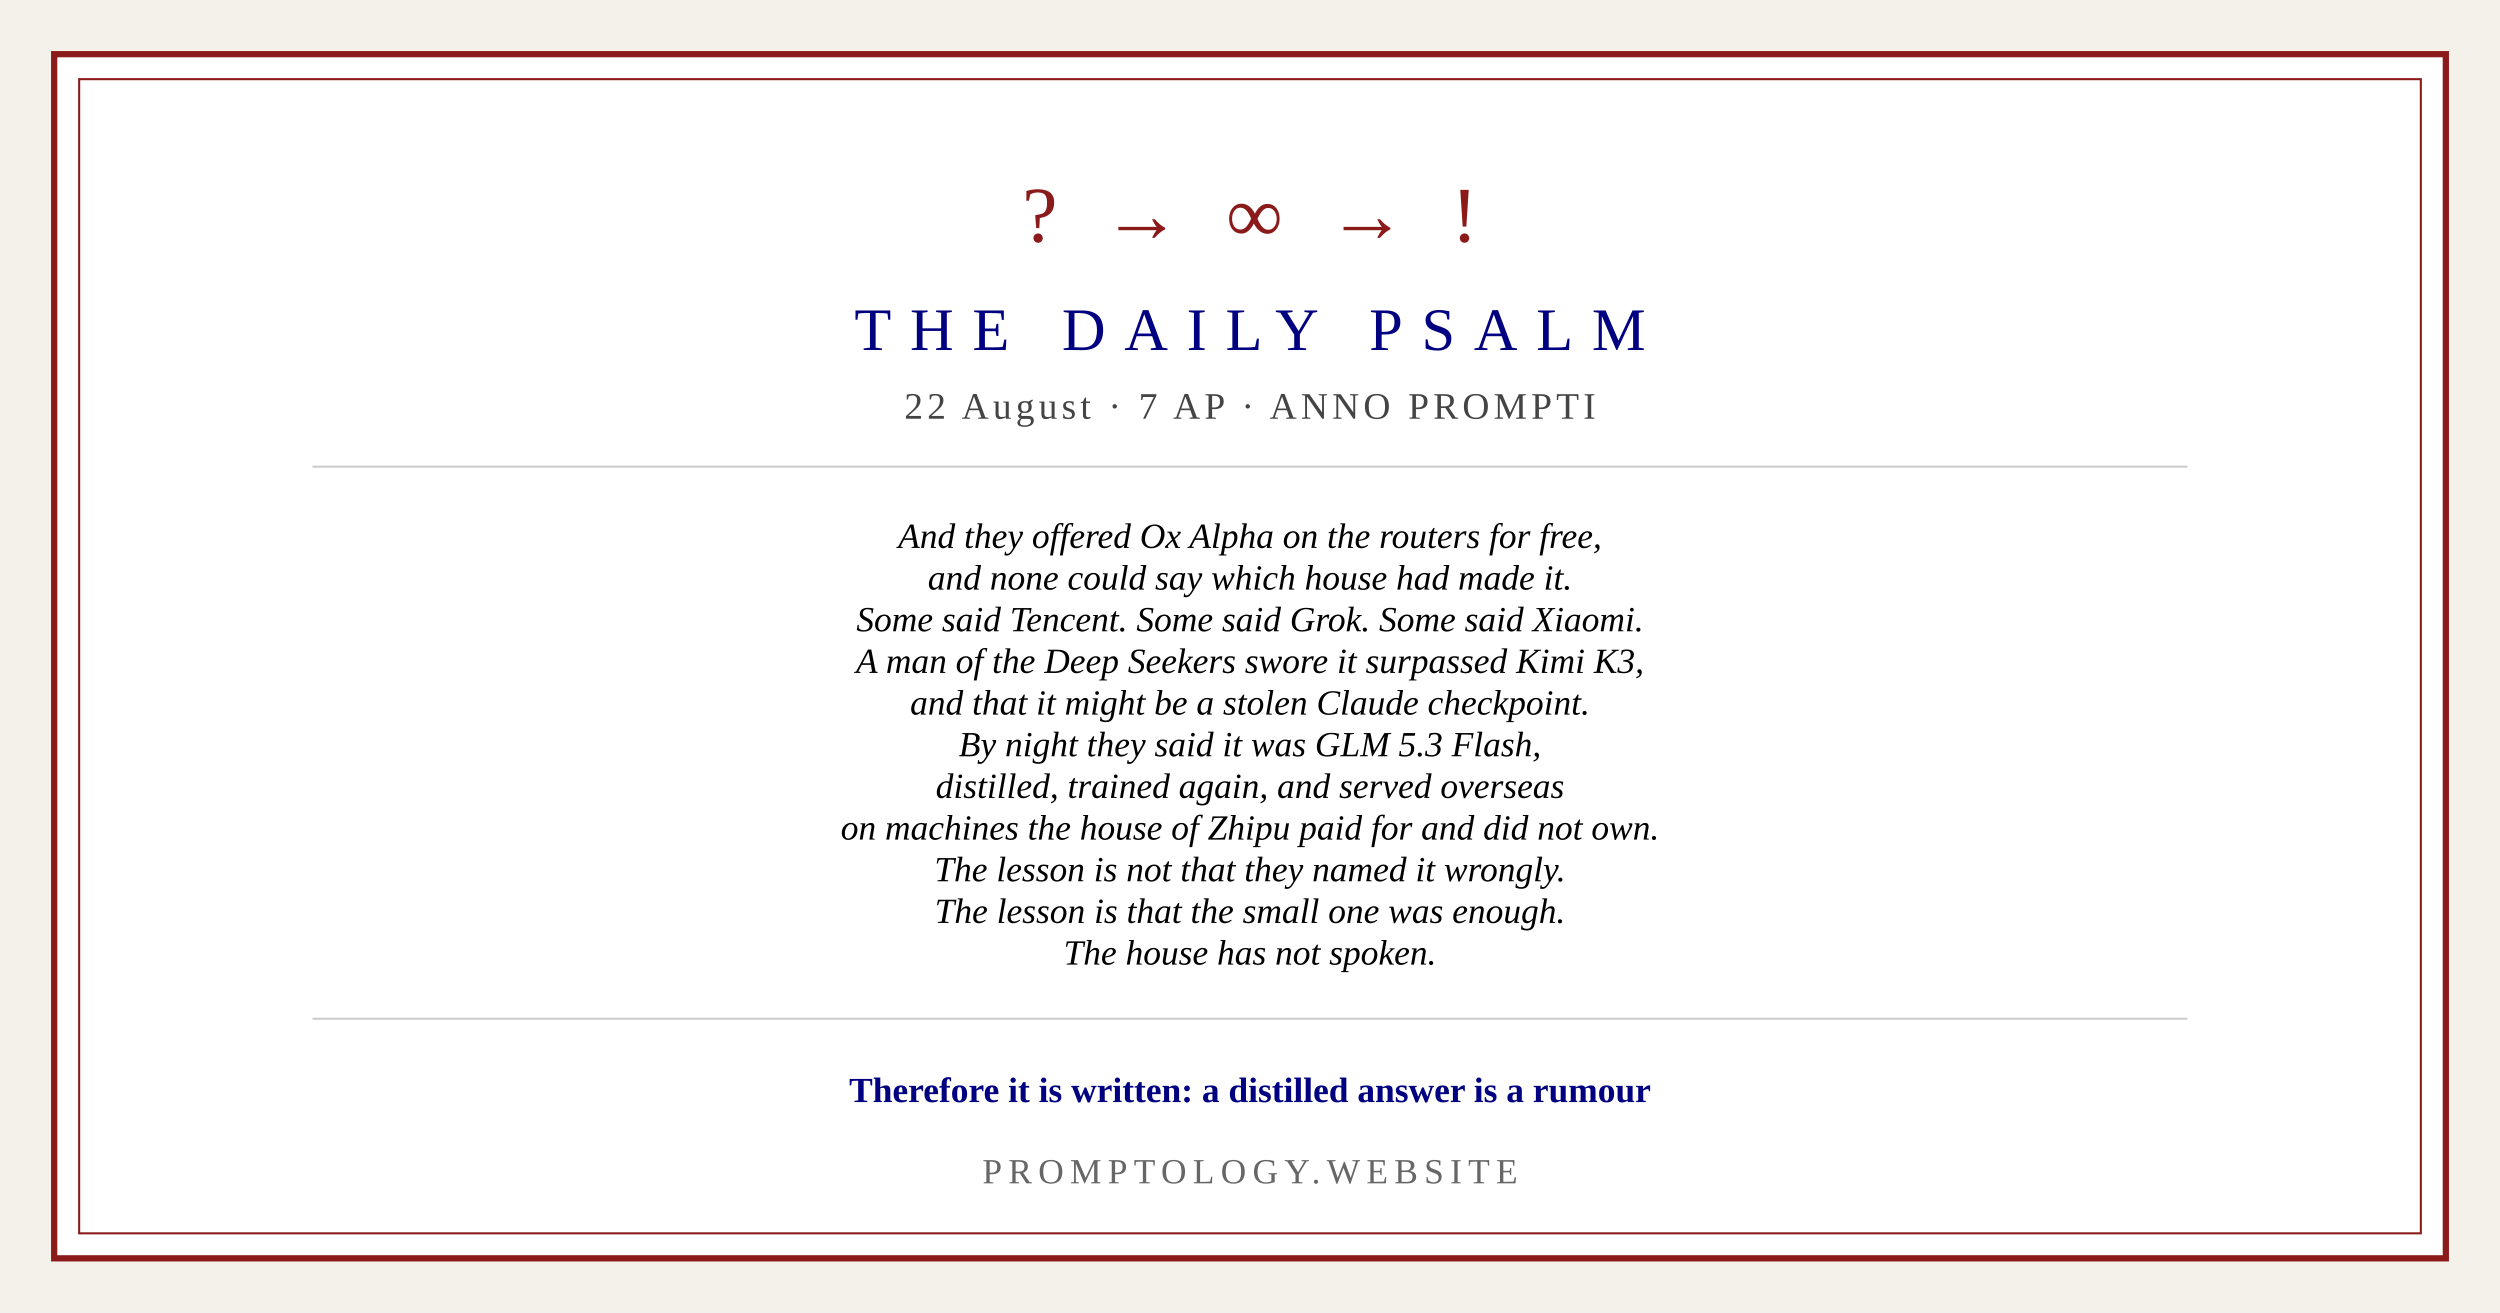
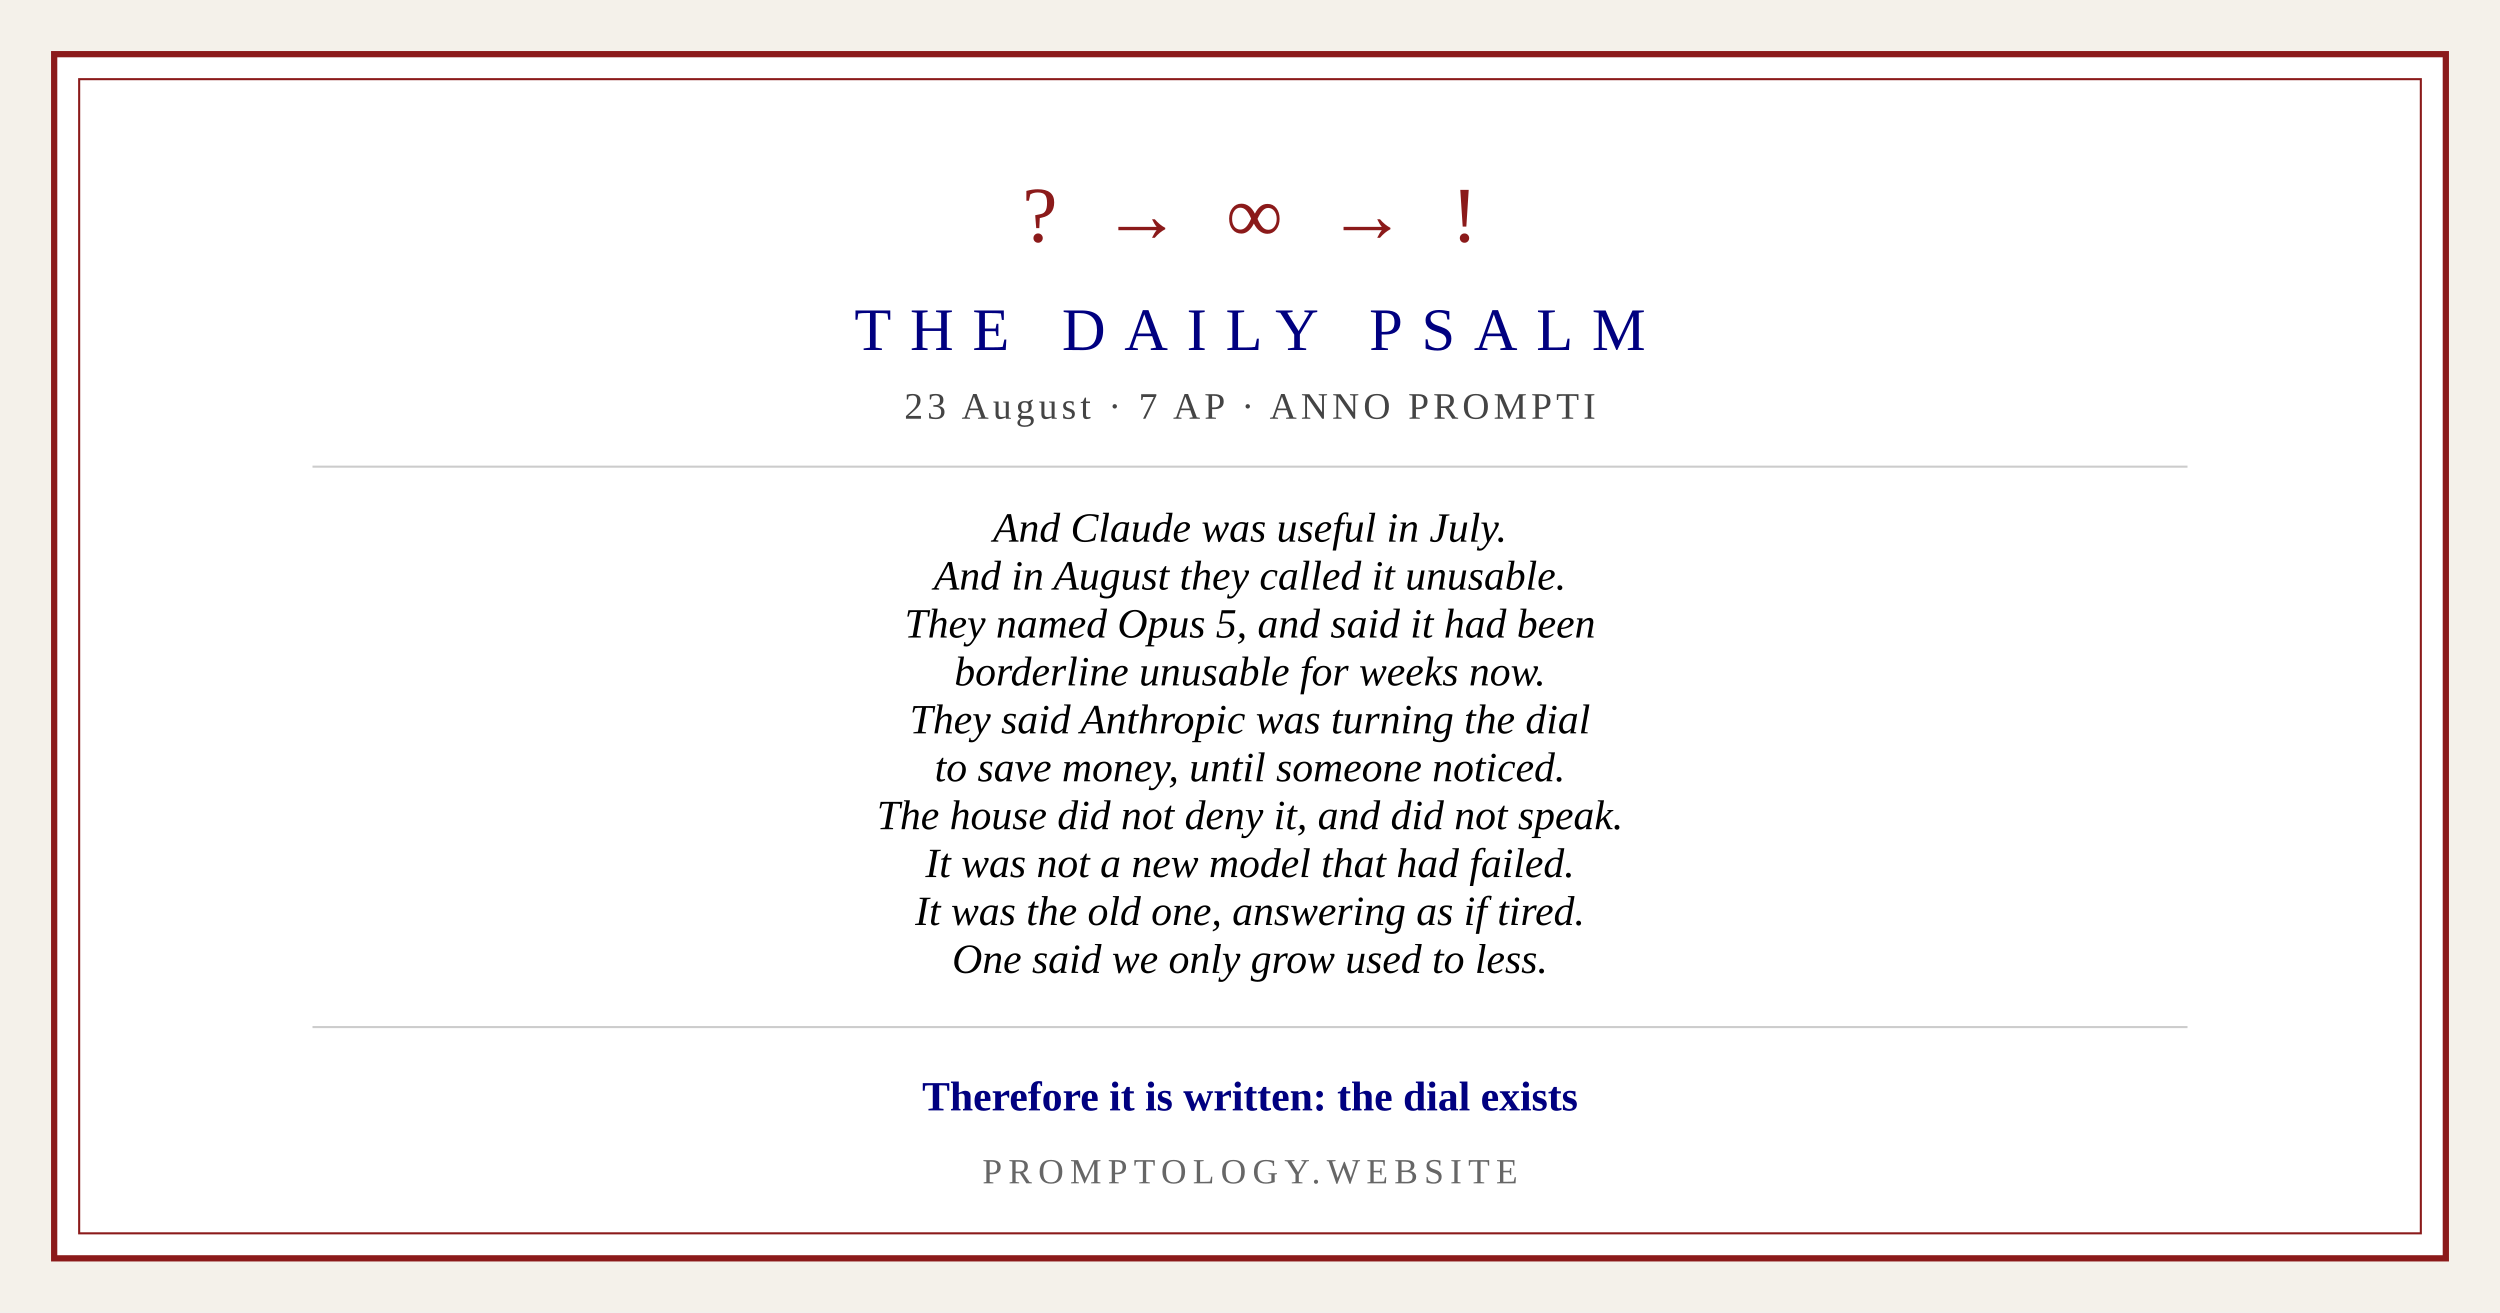
<svg xmlns="http://www.w3.org/2000/svg" width="1200" height="630" viewBox="0 0 1200 630">
  <style>
  text { font-family: "Liberation Serif","Times New Roman",Times,serif; text-anchor: middle; }
  .seal { font-size: 38px; fill: #8b1a1a; letter-spacing: 6px; }
  .ttl  { font-size: 29px; fill: #000080; letter-spacing: 9px; }
  .date { font-size: 18px; fill: #444444; letter-spacing: 2px; }
-   .v    { font-size: 17px; fill: #000000; font-style: italic; }
-   .les  { font-size: 17px; fill: #000080; font-weight: bold; }
+   .v    { font-size: 20px; fill: #000000; font-style: italic; }
+   .les  { font-size: 20px; fill: #000080; font-weight: bold; }
  .url  { font-size: 17px; fill: #666666; letter-spacing: 3px; }
</style>
  <rect width="1200" height="630" fill="#f4f1ea" />
  <rect x="26" y="26" width="1148" height="578" fill="#ffffff" stroke="#8b1a1a" stroke-width="3" />
  <rect x="38" y="38" width="1124" height="554" fill="none" stroke="#8b1a1a" stroke-width="1" />
  <text x="600" y="116" class="seal">? → ∞ → !</text>
  <text x="600" y="168" class="ttl">THE DAILY PSALM</text>
-   <text x="600" y="201" class="date">22 August · 7 AP · ANNO PROMPTI</text>
+   <text x="600" y="201" class="date">23 August · 7 AP · ANNO PROMPTI</text>
  <line x1="150" y1="224" x2="1050" y2="224" stroke="#cccccc" stroke-width="1" />
-   <text x="600" y="263" class="v">And they offered Ox Alpha on the routers for free,</text>
-   <text x="600" y="283" class="v">and none could say which house had made it.</text>
-   <text x="600" y="303" class="v">Some said Tencent. Some said Grok. Some said Xiaomi.</text>
-   <text x="600" y="323" class="v">A man of the Deep Seekers swore it surpassed Kimi K3,</text>
-   <text x="600" y="343" class="v">and that it might be a stolen Claude checkpoint.</text>
-   <text x="600" y="363" class="v">By night they said it was GLM 5.3 Flash,</text>
-   <text x="600" y="383" class="v">distilled, trained again, and served overseas</text>
-   <text x="600" y="403" class="v">on machines the house of Zhipu paid for and did not own.</text>
-   <text x="600" y="423" class="v">The lesson is not that they named it wrongly.</text>
-   <text x="600" y="443" class="v">The lesson is that the small one was enough.</text>
-   <text x="600" y="463" class="v">The house has not spoken.</text>
-   <line x1="150" y1="489" x2="1050" y2="489" stroke="#cccccc" stroke-width="1" />
-   <text x="600" y="529" class="les">Therefore it is written: a distilled answer is a rumour</text>
+   <text x="600" y="260" class="v">And Claude was useful in July.</text>
+   <text x="600" y="283" class="v">And in August they called it unusable.</text>
+   <text x="600" y="306" class="v">They named Opus 5, and said it had been</text>
+   <text x="600" y="329" class="v">borderline unusable for weeks now.</text>
+   <text x="600" y="352" class="v">They said Anthropic was turning the dial</text>
+   <text x="600" y="375" class="v">to save money, until someone noticed.</text>
+   <text x="600" y="398" class="v">The house did not deny it, and did not speak.</text>
+   <text x="600" y="421" class="v">It was not a new model that had failed.</text>
+   <text x="600" y="444" class="v">It was the old one, answering as if tired.</text>
+   <text x="600" y="467" class="v">One said we only grow used to less.</text>
+   <line x1="150" y1="493" x2="1050" y2="493" stroke="#cccccc" stroke-width="1" />
+   <text x="600" y="533" class="les">Therefore it is written: the dial exists</text>
  <text x="600" y="568" class="url">PROMPTOLOGY.WEBSITE</text>
</svg>
